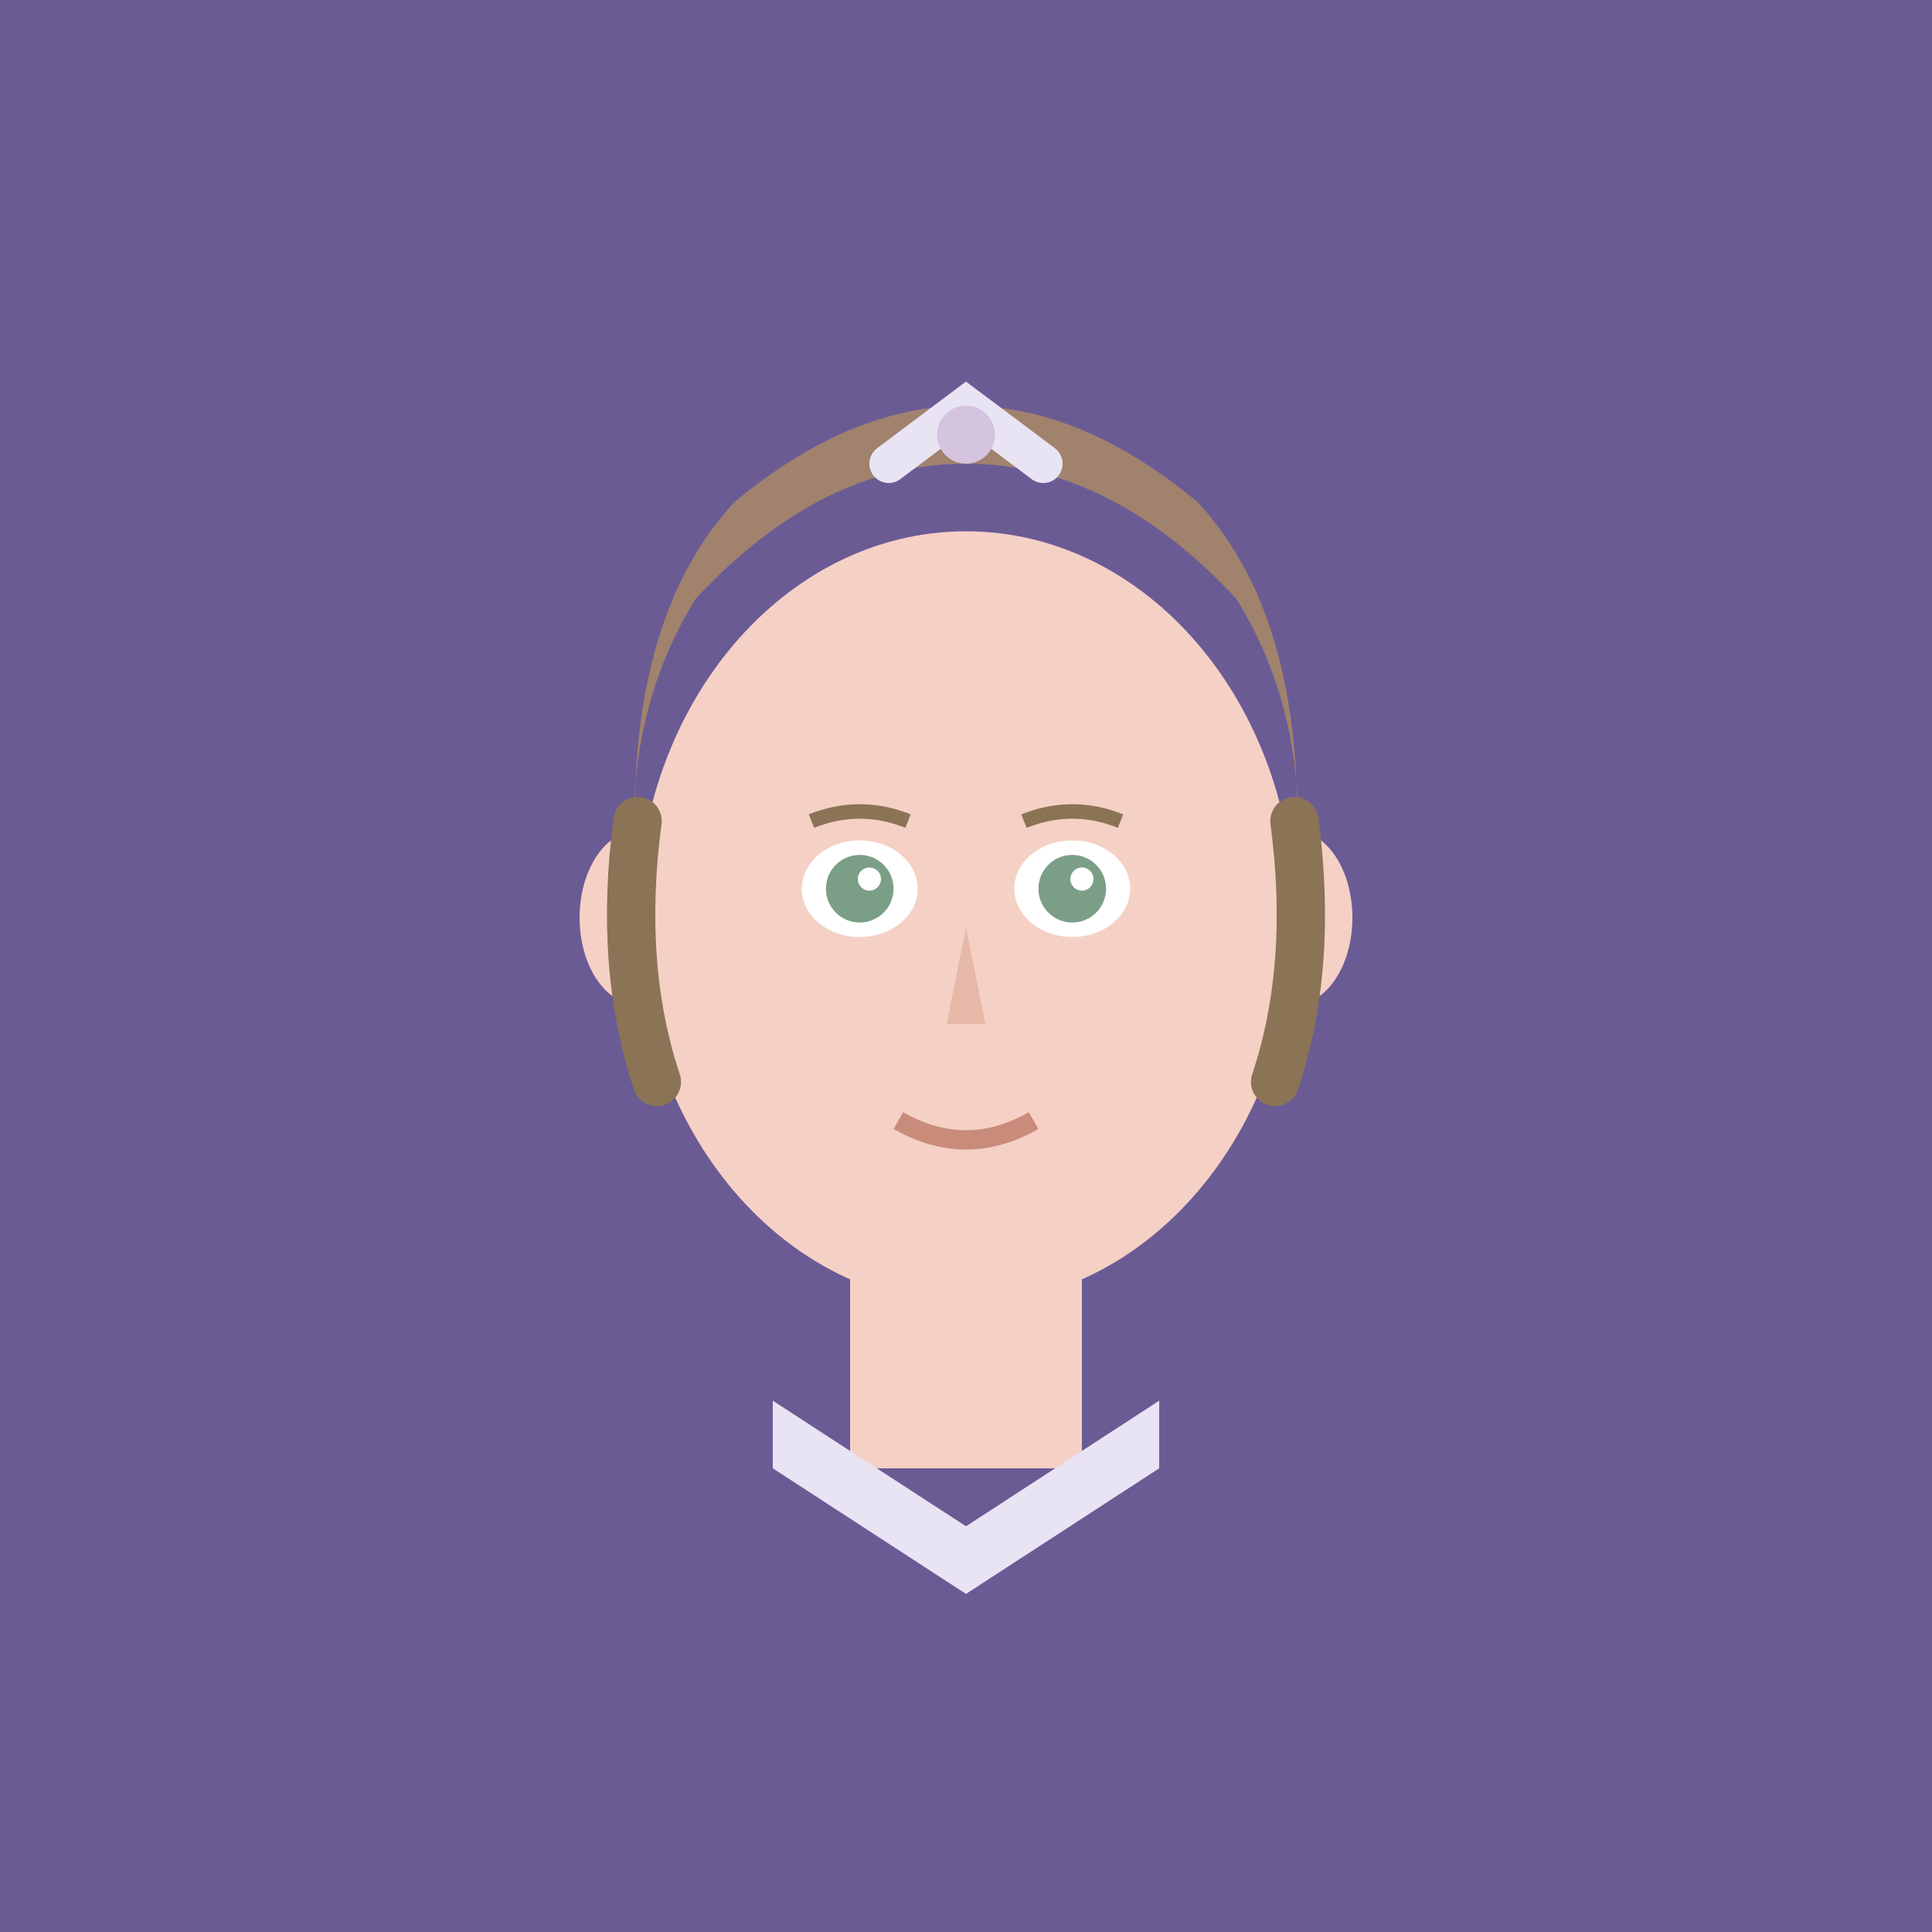
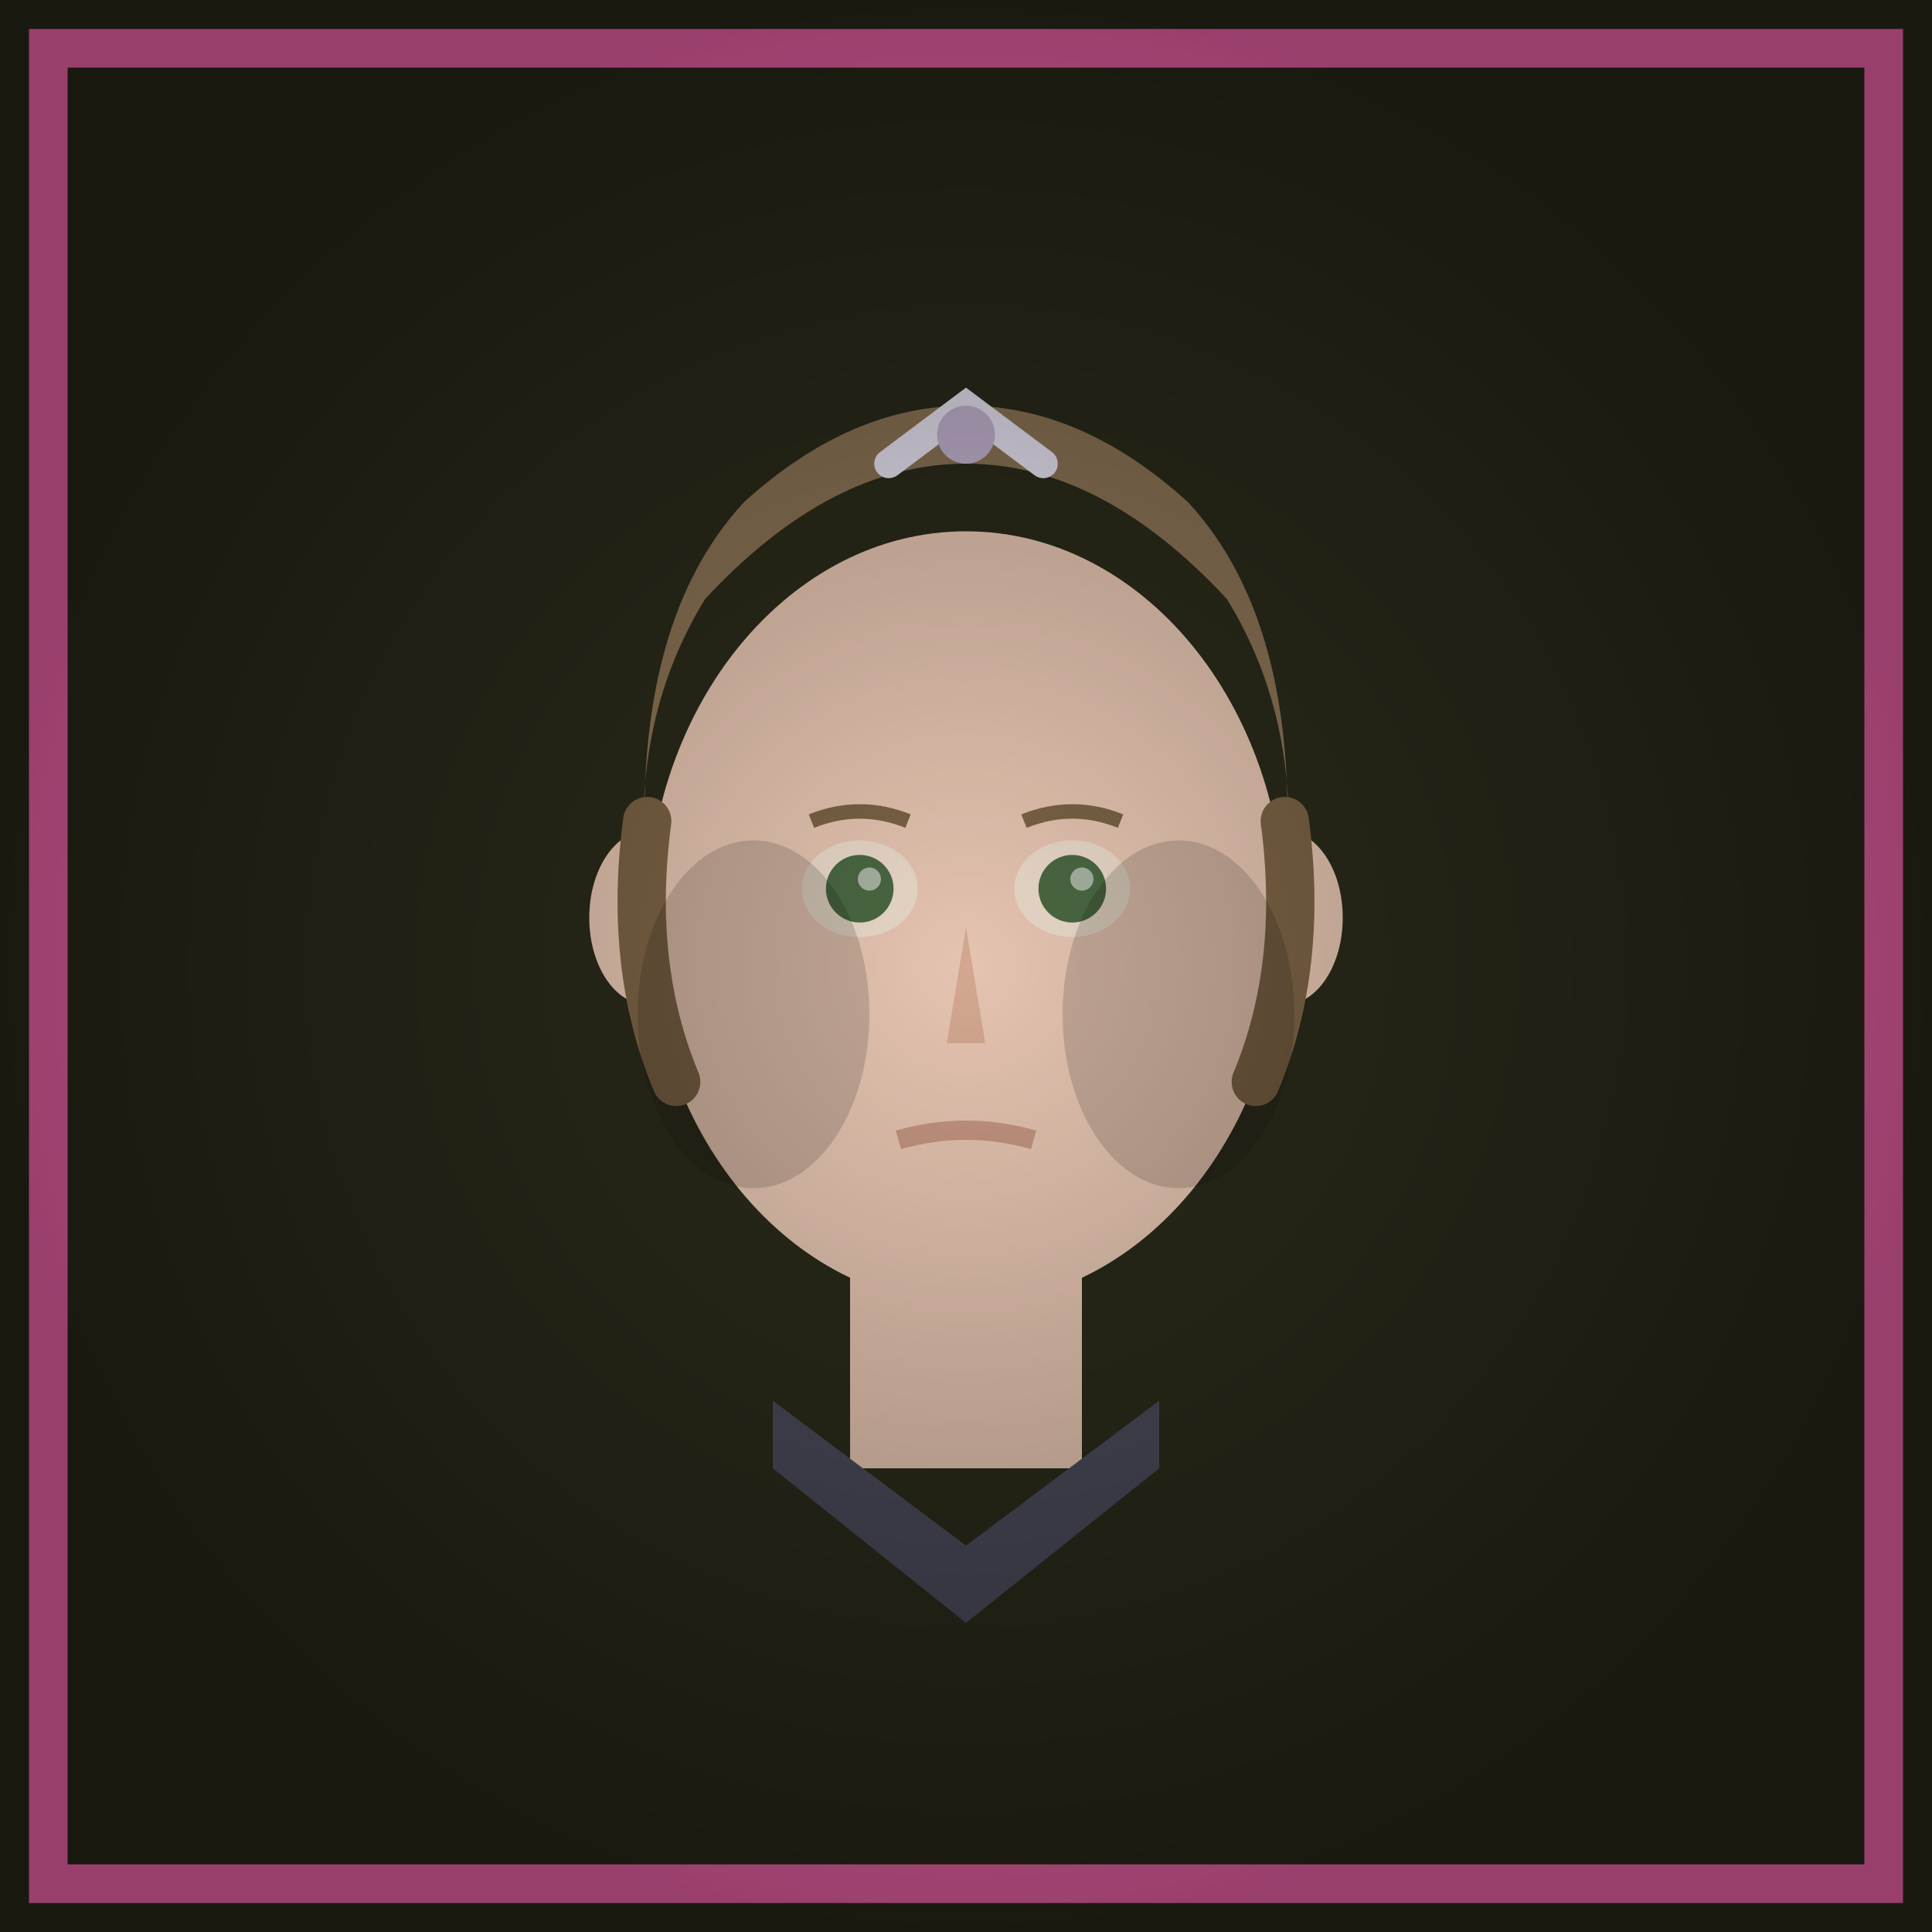
<svg xmlns="http://www.w3.org/2000/svg" viewBox="0 0 200 200">
-   <rect width="200" height="200" fill="#6B5B95" />
-   <rect x="88" y="132" width="24" height="20" fill="#F5D0C5" />
-   <path d="M80 145 L100 158 L120 145 L120 152 L100 165 L80 152 Z" fill="#E8E4F3" />
-   <ellipse cx="100" cy="95" rx="34" ry="40" fill="#F5D0C5" />
-   <ellipse cx="66" cy="95" rx="6" ry="9" fill="#F5D0C5" />
-   <ellipse cx="134" cy="95" rx="6" ry="9" fill="#F5D0C5" />
-   <path d="M66 92 Q64 65 76 52 Q88 42 100 42 Q112 42 124 52 Q136 65 134 92 Q136 75 128 62 Q115 48 100 48 Q85 48 72 62 Q64 75 66 92" fill="#A0826D" />
-   <path d="M66 85 Q64 100 68 112" fill="none" stroke="#8B7355" stroke-width="5" stroke-linecap="round" />
-   <path d="M134 85 Q136 100 132 112" fill="none" stroke="#8B7355" stroke-width="5" stroke-linecap="round" />
-   <path d="M92 48 L100 42 L108 48" fill="none" stroke="#E8E4F3" stroke-width="4" stroke-linecap="round" />
-   <circle cx="100" cy="45" r="3" fill="#D4C4E0" />
-   <ellipse cx="89" cy="92" rx="6" ry="5" fill="#FFF" />
-   <ellipse cx="111" cy="92" rx="6" ry="5" fill="#FFF" />
-   <circle cx="89" cy="92" r="3.5" fill="#7B9E87" />
-   <circle cx="111" cy="92" r="3.5" fill="#7B9E87" />
-   <circle cx="90" cy="91" r="1.2" fill="#FFF" />
-   <circle cx="112" cy="91" r="1.2" fill="#FFF" />
-   <path d="M84 85 Q89 83 94 85" stroke="#8B7355" stroke-width="1.5" fill="none" />
-   <path d="M106 85 Q111 83 116 85" stroke="#8B7355" stroke-width="1.5" fill="none" />
-   <path d="M100 96 L98 106 L102 106 Z" fill="#E5B8A8" />
-   <path d="M93 116 Q100 120 107 116" stroke="#C98B7A" stroke-width="2" fill="none" />
+   <rect width="200" height="200" fill="#2A2A1A" />
+   <rect x="5" y="5" width="190" height="190" fill="none" stroke="#FF69B4" stroke-width="4" />
+   <defs>
+     <radialGradient id="shadow" cx="50%" cy="50%" r="50%">
+       <stop offset="0%" stop-color="#000" stop-opacity="0" />
+       <stop offset="100%" stop-color="#000" stop-opacity="0.4" />
+     </radialGradient>
+   </defs>
+   <rect x="88" y="132" width="24" height="20" fill="#E5C4B0" />
+   <path d="M80 145 L100 160 L120 145 L120 152 L100 168 L80 152 Z" fill="#4A4A5A" />
+   <ellipse cx="100" cy="95" rx="33" ry="40" fill="#E5C4B0" />
+   <ellipse cx="67" cy="95" rx="6" ry="9" fill="#E5C4B0" />
+   <ellipse cx="133" cy="95" rx="6" ry="9" fill="#E5C4B0" />
+   <path d="M67 92 Q65 65 77 52 Q88 42 100 42 Q112 42 123 52 Q135 65 133 92 Q135 75 127 62 Q114 48 100 48 Q86 48 73 62 Q65 75 67 92" fill="#8B7355" />
+   <path d="M67 85 Q65 100 70 112" fill="none" stroke="#7B6345" stroke-width="5" stroke-linecap="round" />
+   <path d="M133 85 Q135 100 130 112" fill="none" stroke="#7B6345" stroke-width="5" stroke-linecap="round" />
+   <path d="M92 48 L100 42 L108 48" fill="none" stroke="#E8E4F3" stroke-width="3" stroke-linecap="round" />
+   <circle cx="100" cy="45" r="3" fill="#C4B4D0" />
+   <ellipse cx="89" cy="92" rx="6" ry="5" fill="#E8D8C8" />
+   <ellipse cx="111" cy="92" rx="6" ry="5" fill="#E8D8C8" />
+   <circle cx="89" cy="92" r="3.5" fill="#4A6741" />
+   <circle cx="111" cy="92" r="3.5" fill="#4A6741" />
+   <circle cx="90" cy="91" r="1.2" fill="#FFF" opacity="0.5" />
+   <circle cx="112" cy="91" r="1.2" fill="#FFF" opacity="0.5" />
+   <path d="M84 85 Q89 83 94 85" stroke="#7B6345" stroke-width="1.5" fill="none" />
+   <path d="M106 85 Q111 83 116 85" stroke="#7B6345" stroke-width="1.5" fill="none" />
+   <path d="M100 96 L98 108 L102 108 Z" fill="#D4A890" />
+   <path d="M93 118 Q100 116 107 118" stroke="#C49580" stroke-width="2" fill="none" />
+   <ellipse cx="78" cy="105" rx="12" ry="18" fill="#000" opacity="0.15" />
+   <ellipse cx="122" cy="105" rx="12" ry="18" fill="#000" opacity="0.15" />
+   <rect width="200" height="200" fill="url(#shadow)" />
</svg>
